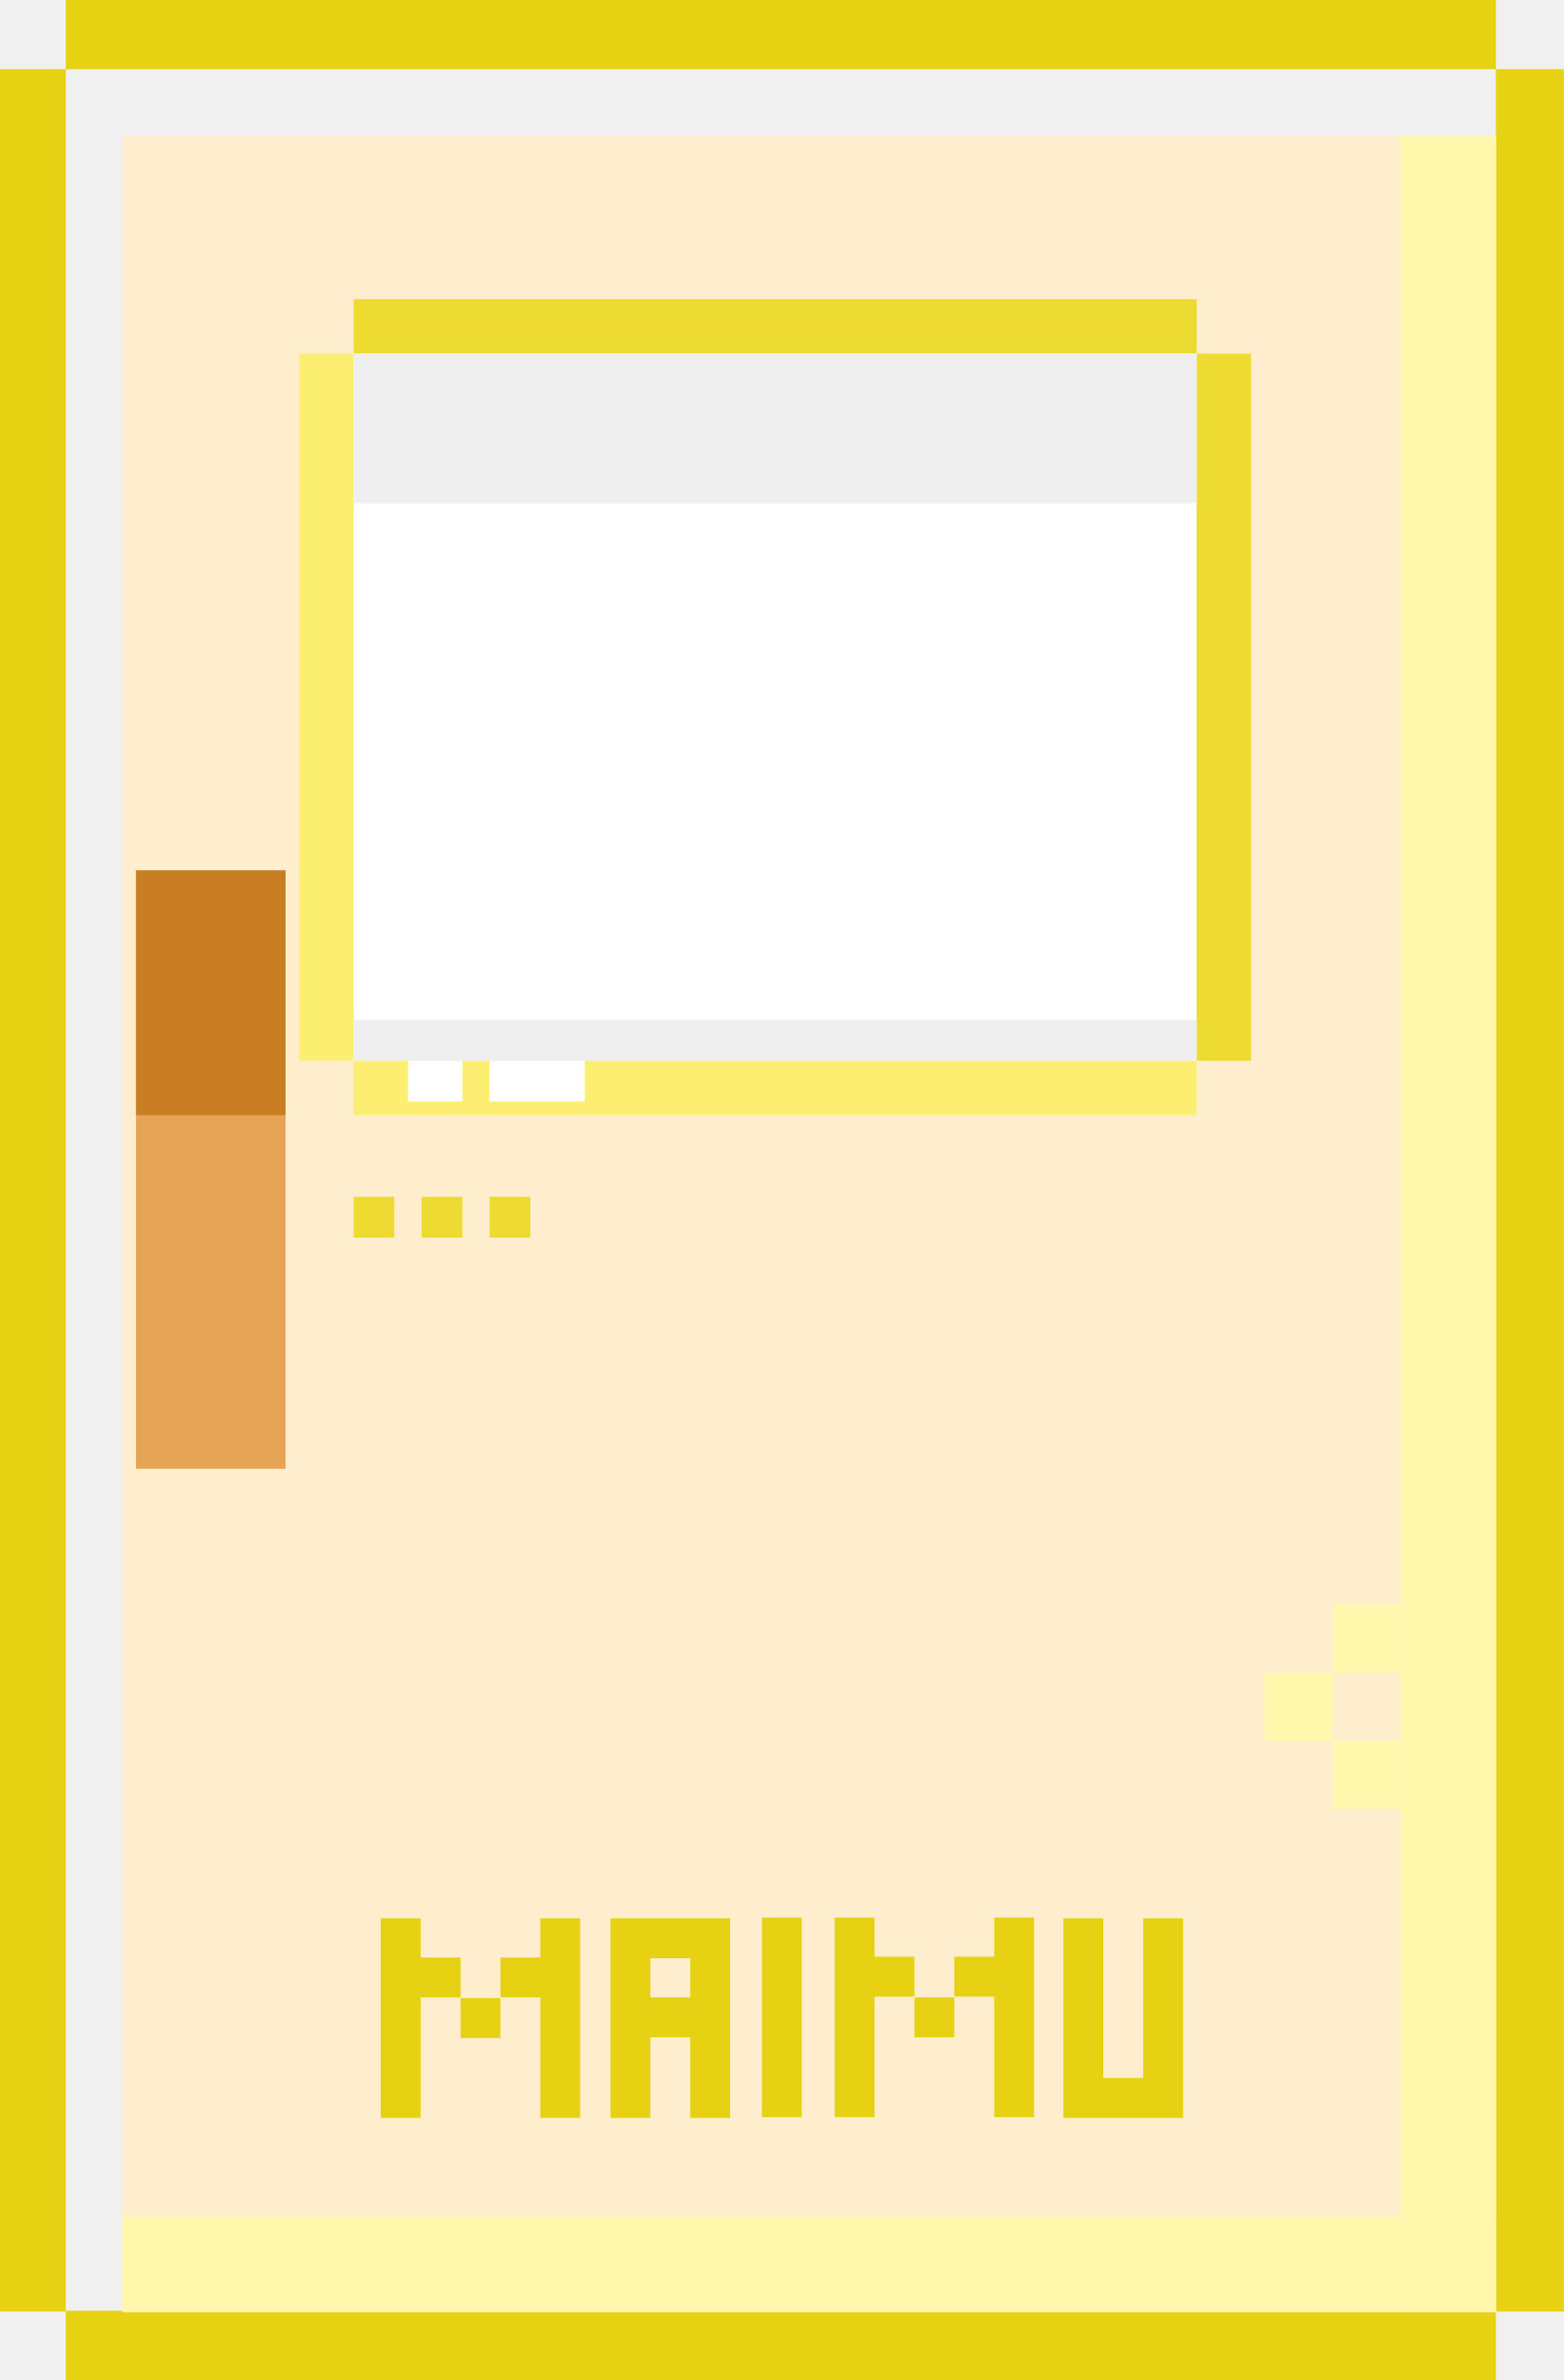
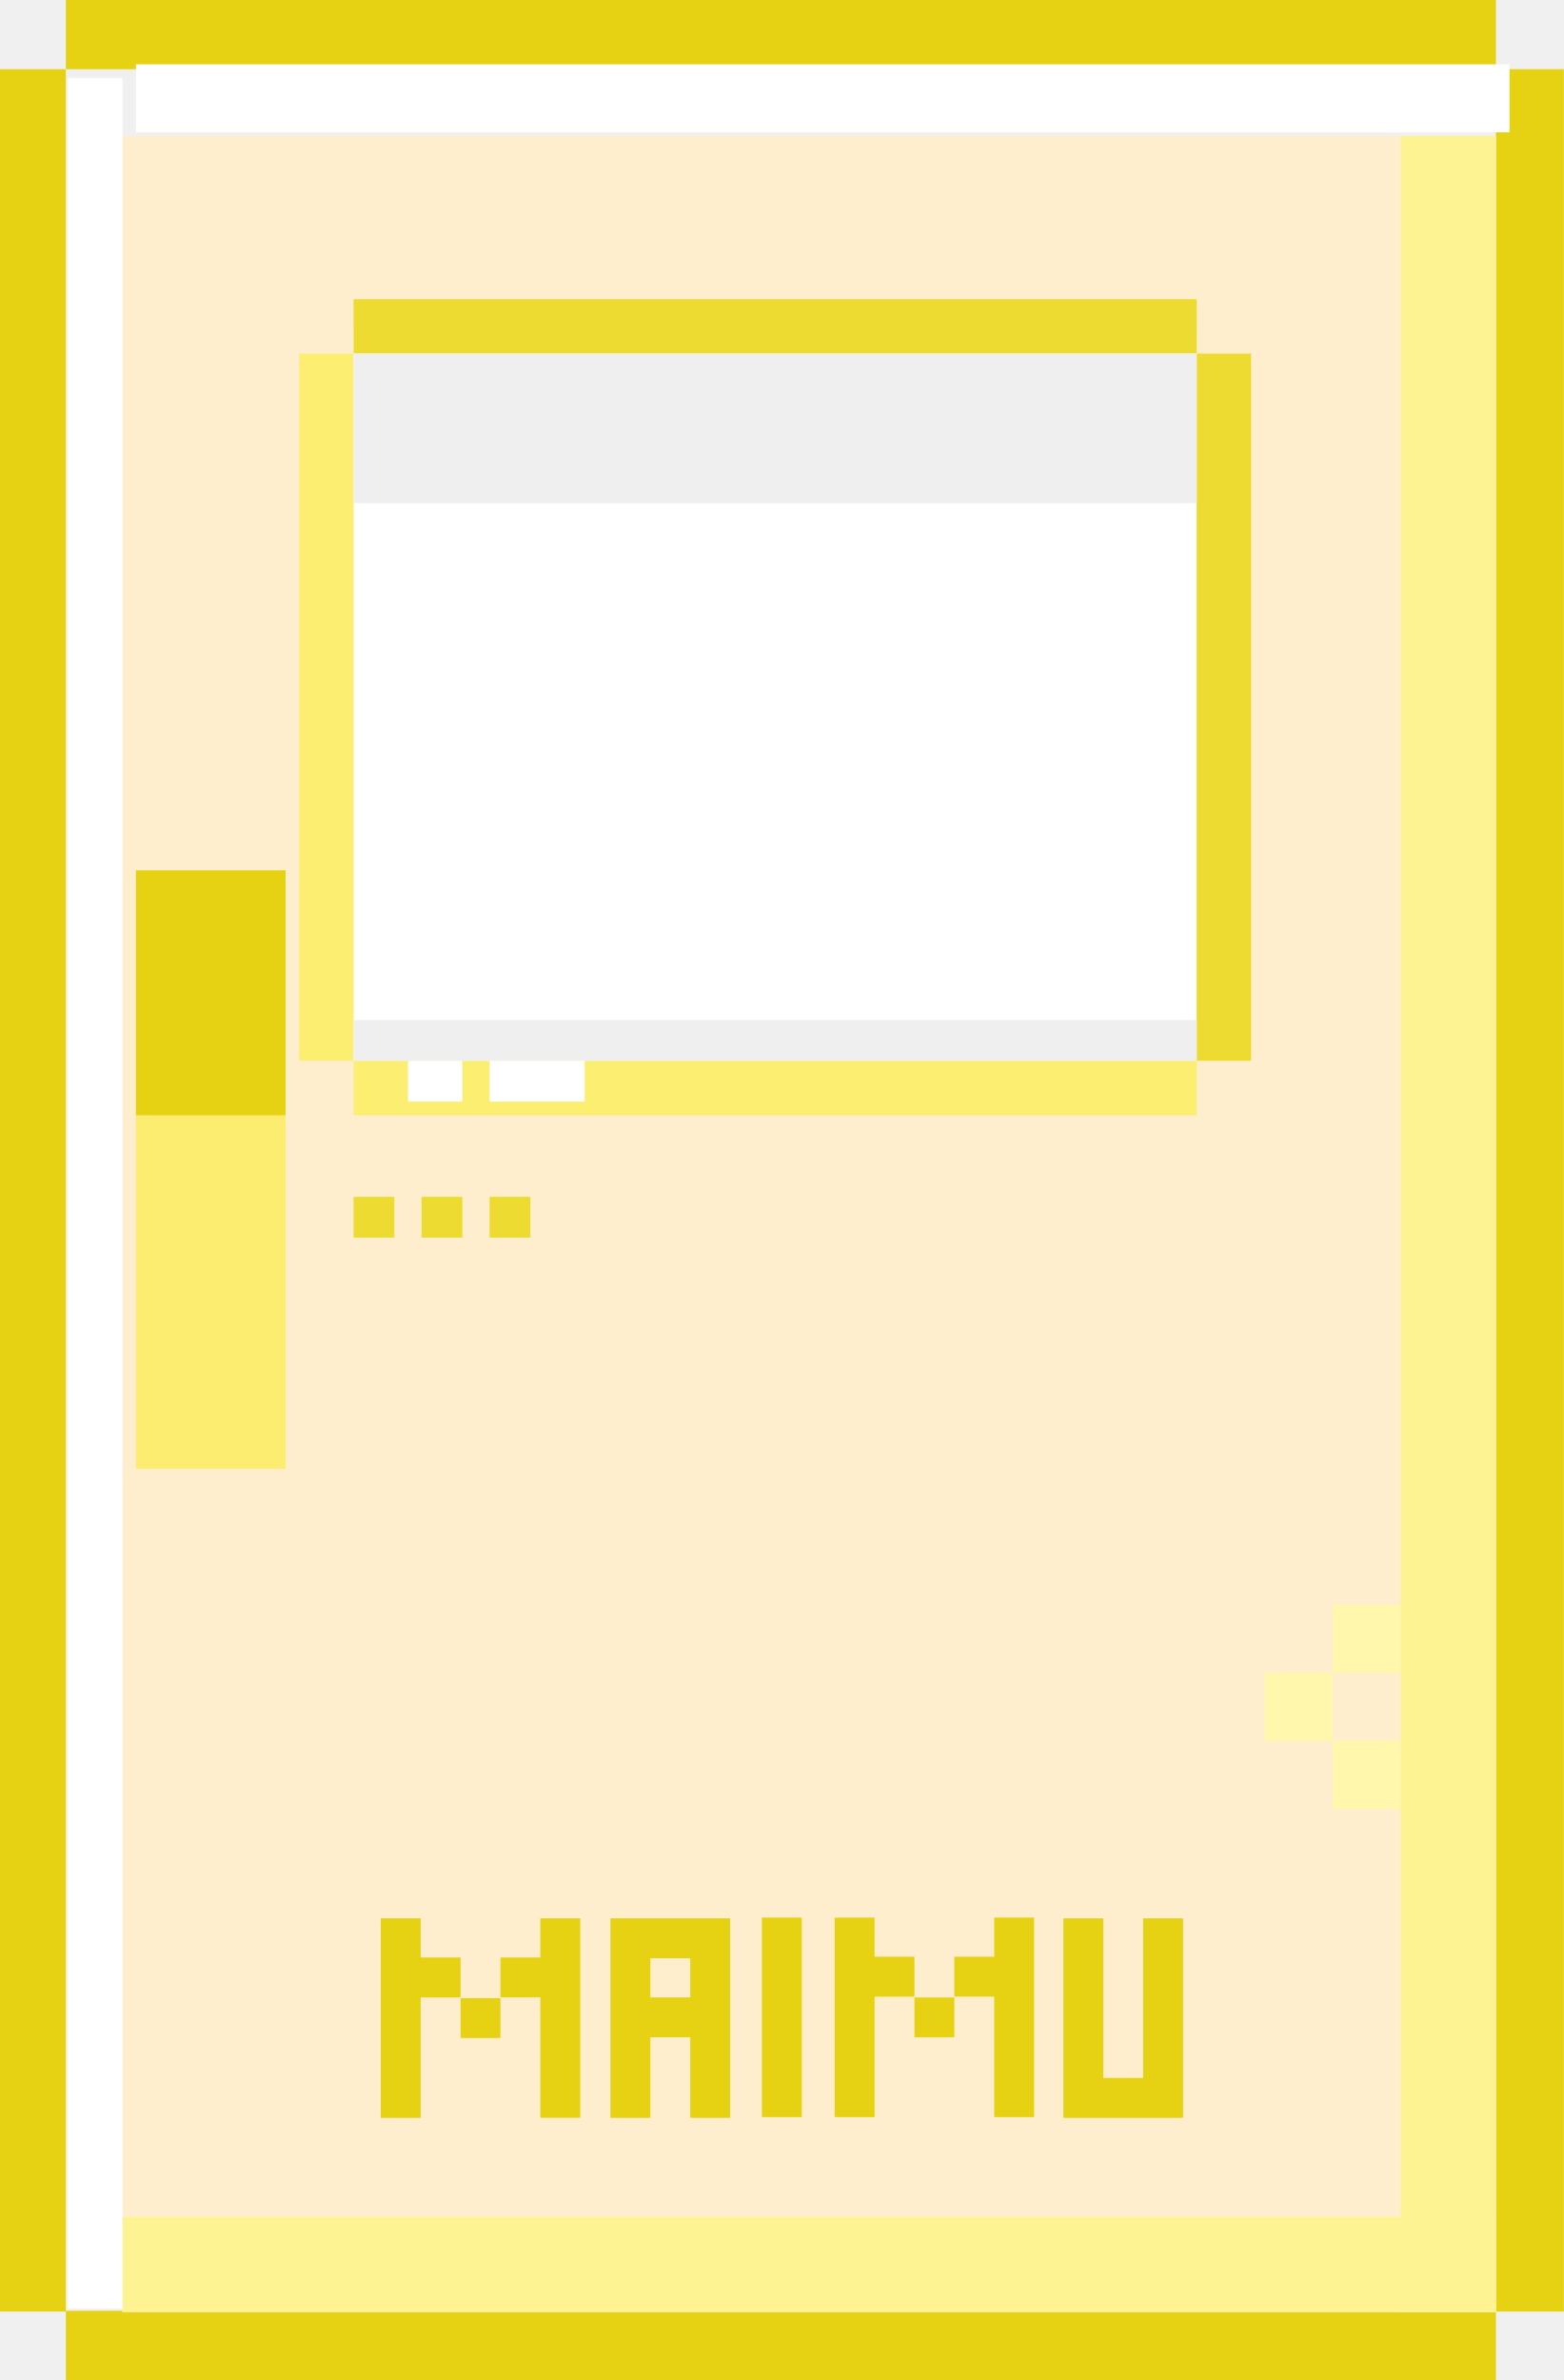
<svg xmlns="http://www.w3.org/2000/svg" width="115" height="175" viewBox="0 0 115 175" fill="none">
-   <g clip-path="url(#clip0_1284_3777)">
+   <g clip-path="url(#clip0_1358_1488)">
    <path d="M110 169.911H4.839V175H110V169.911Z" fill="#E6D113" />
    <path d="M110 0H4.839V5.089H110V0Z" fill="#E6D113" />
    <path d="M4.839 5.089H0V169.965H4.839V5.089Z" fill="#E6D113" />
    <path d="M115.054 5.089H110V169.965H115.054V5.089Z" fill="#E6D113" />
    <path d="M110 10H9V170H110V10Z" fill="#FFEECE" />
-     <rect x="10" y="64" width="11" height="44" fill="#E6A556" />
-     <rect x="103" y="10" width="7" height="160" fill="#FFF7AC" />
-     <rect x="9" y="163" width="101" height="7" fill="#FFF7AC" />
-     <rect x="10" y="64" width="11" height="18" fill="#C97E24" />
+     <rect x="10" y="64" width="11" height="44" fill="#FCED70" />
+     <rect x="103" y="10" width="7" height="160" fill="#FEF392" />
+     <rect x="9" y="163" width="101" height="7" fill="#FEF392" />
+     <rect x="10" y="64" width="11" height="18" fill="#E6D113" />
    <rect x="26" y="24" width="62" height="54" fill="white" />
    <rect x="26" y="22" width="62" height="4" fill="#EEDB31" />
    <rect x="26" y="78" width="62" height="4" fill="#FCEE70" />
    <path d="M88 78V26H92V78H88Z" fill="#EEDB31" />
    <path d="M22 78L22 26H26L26 78H22Z" fill="#FCEE70" />
    <rect x="26" y="26" width="62" height="11" fill="#EFEFEF" />
    <rect x="26" y="75" width="62" height="3" fill="#EFEFEF" />
    <rect x="26" y="88" width="3" height="3" fill="#EEDB31" />
    <rect x="30" y="78" width="4" height="3" fill="white" />
    <rect x="36" y="78" width="7" height="3" fill="white" />
    <rect x="31" y="88" width="3" height="3" fill="#EEDB31" />
    <rect x="36" y="88" width="3" height="3" fill="#EEDB31" />
    <rect x="98" y="118" width="5" height="5" fill="#FFF7AC" />
    <rect x="93" y="123" width="5" height="5" fill="#FFF7AC" />
    <rect x="98" y="128" width="5" height="5" fill="#FFF7AC" />
-     <mask id="mask0_1284_3777" style="mask-type:luminance" maskUnits="userSpaceOnUse" x="28" y="141" width="59" height="15">
+     <mask id="mask0_1358_1488" style="mask-type:luminance" maskUnits="userSpaceOnUse" x="28" y="141" width="59" height="15">
      <path d="M33.866 143.933H30.933V141.056H28V155.726H30.933V146.869H33.866V143.936V143.933ZM33.866 149.857H36.798V146.924H33.866V149.857ZM39.734 143.933H36.801V146.866H39.734V155.723H42.667V141.053H39.734V143.93V143.933ZM47.827 141.056H44.894V155.726H47.827V149.802H50.76V155.726H53.692V141.056H47.824H47.827ZM50.76 146.869H47.827V143.992H50.76V146.869ZM56.027 155.67H58.96V141H56.027V155.67ZM67.242 143.88H64.309V141.003H61.376V155.673H64.309V146.816H67.242V143.883V143.88ZM67.242 149.805H70.174V146.872H67.242V149.805ZM73.11 143.88H70.177V146.813H73.11V155.67H76.043V141H73.11V143.877V143.88ZM84.064 141.056V152.79H81.131V141.056H78.198V155.726H87V141.056H84.067H84.064Z" fill="white" />
    </mask>
-     <g mask="url(#mask0_1284_3777)">
+     <g mask="url(#mask0_1358_1488)">
      <rect x="27.929" y="140.979" width="59.09" height="14.791" fill="#E6D113" />
    </g>
+     <rect x="5" y="5.729" width="4" height="164" fill="white" />
+     <rect x="10" y="4.729" width="101" height="5" fill="white" />
  </g>
  <defs>
-     <clipPath id="clip0_1284_3777">
+     <clipPath id="clip0_1358_1488">
      <rect width="115" height="175" fill="white" />
    </clipPath>
  </defs>
</svg>
